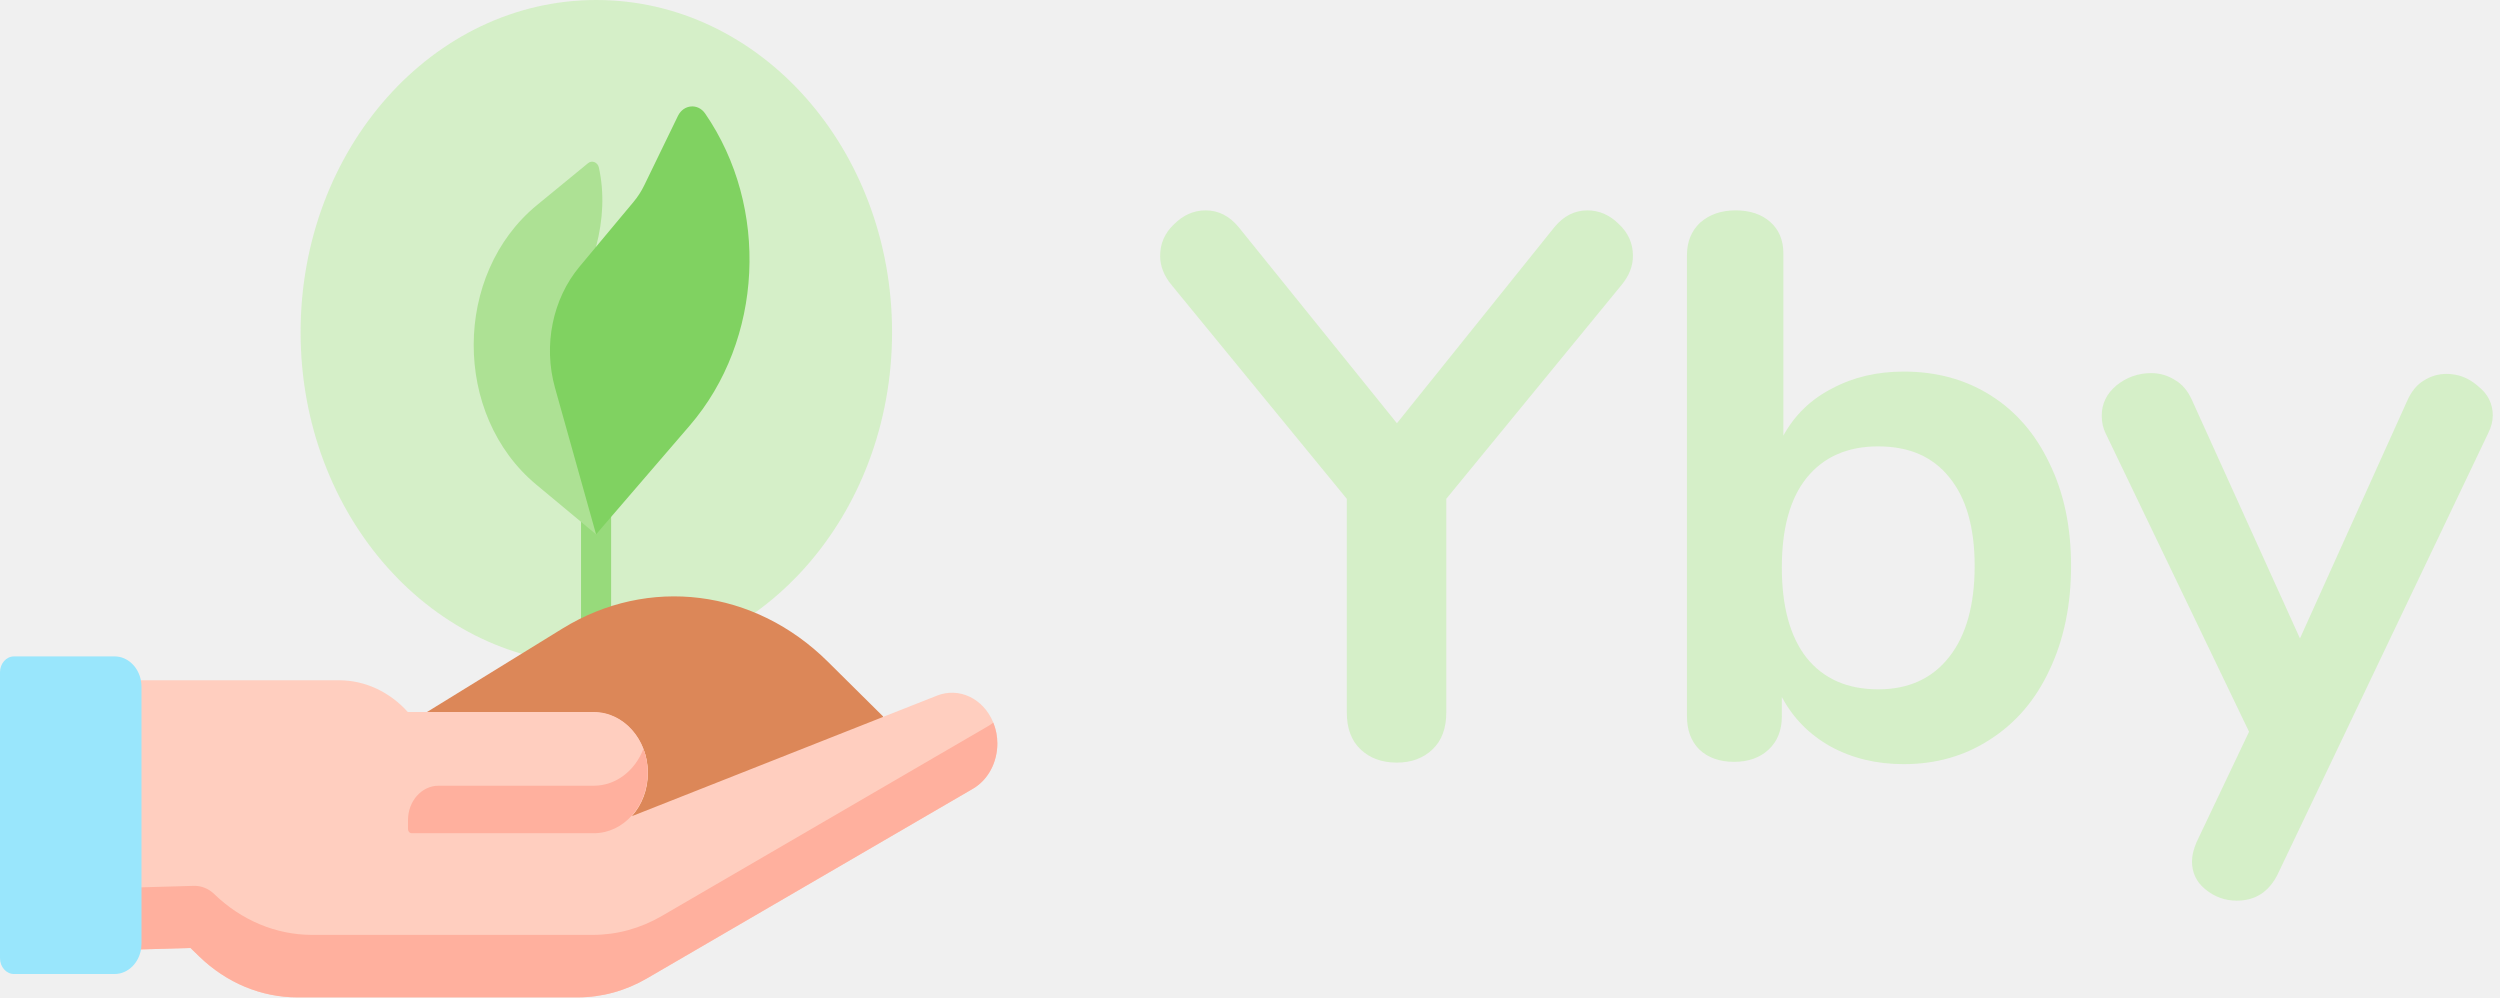
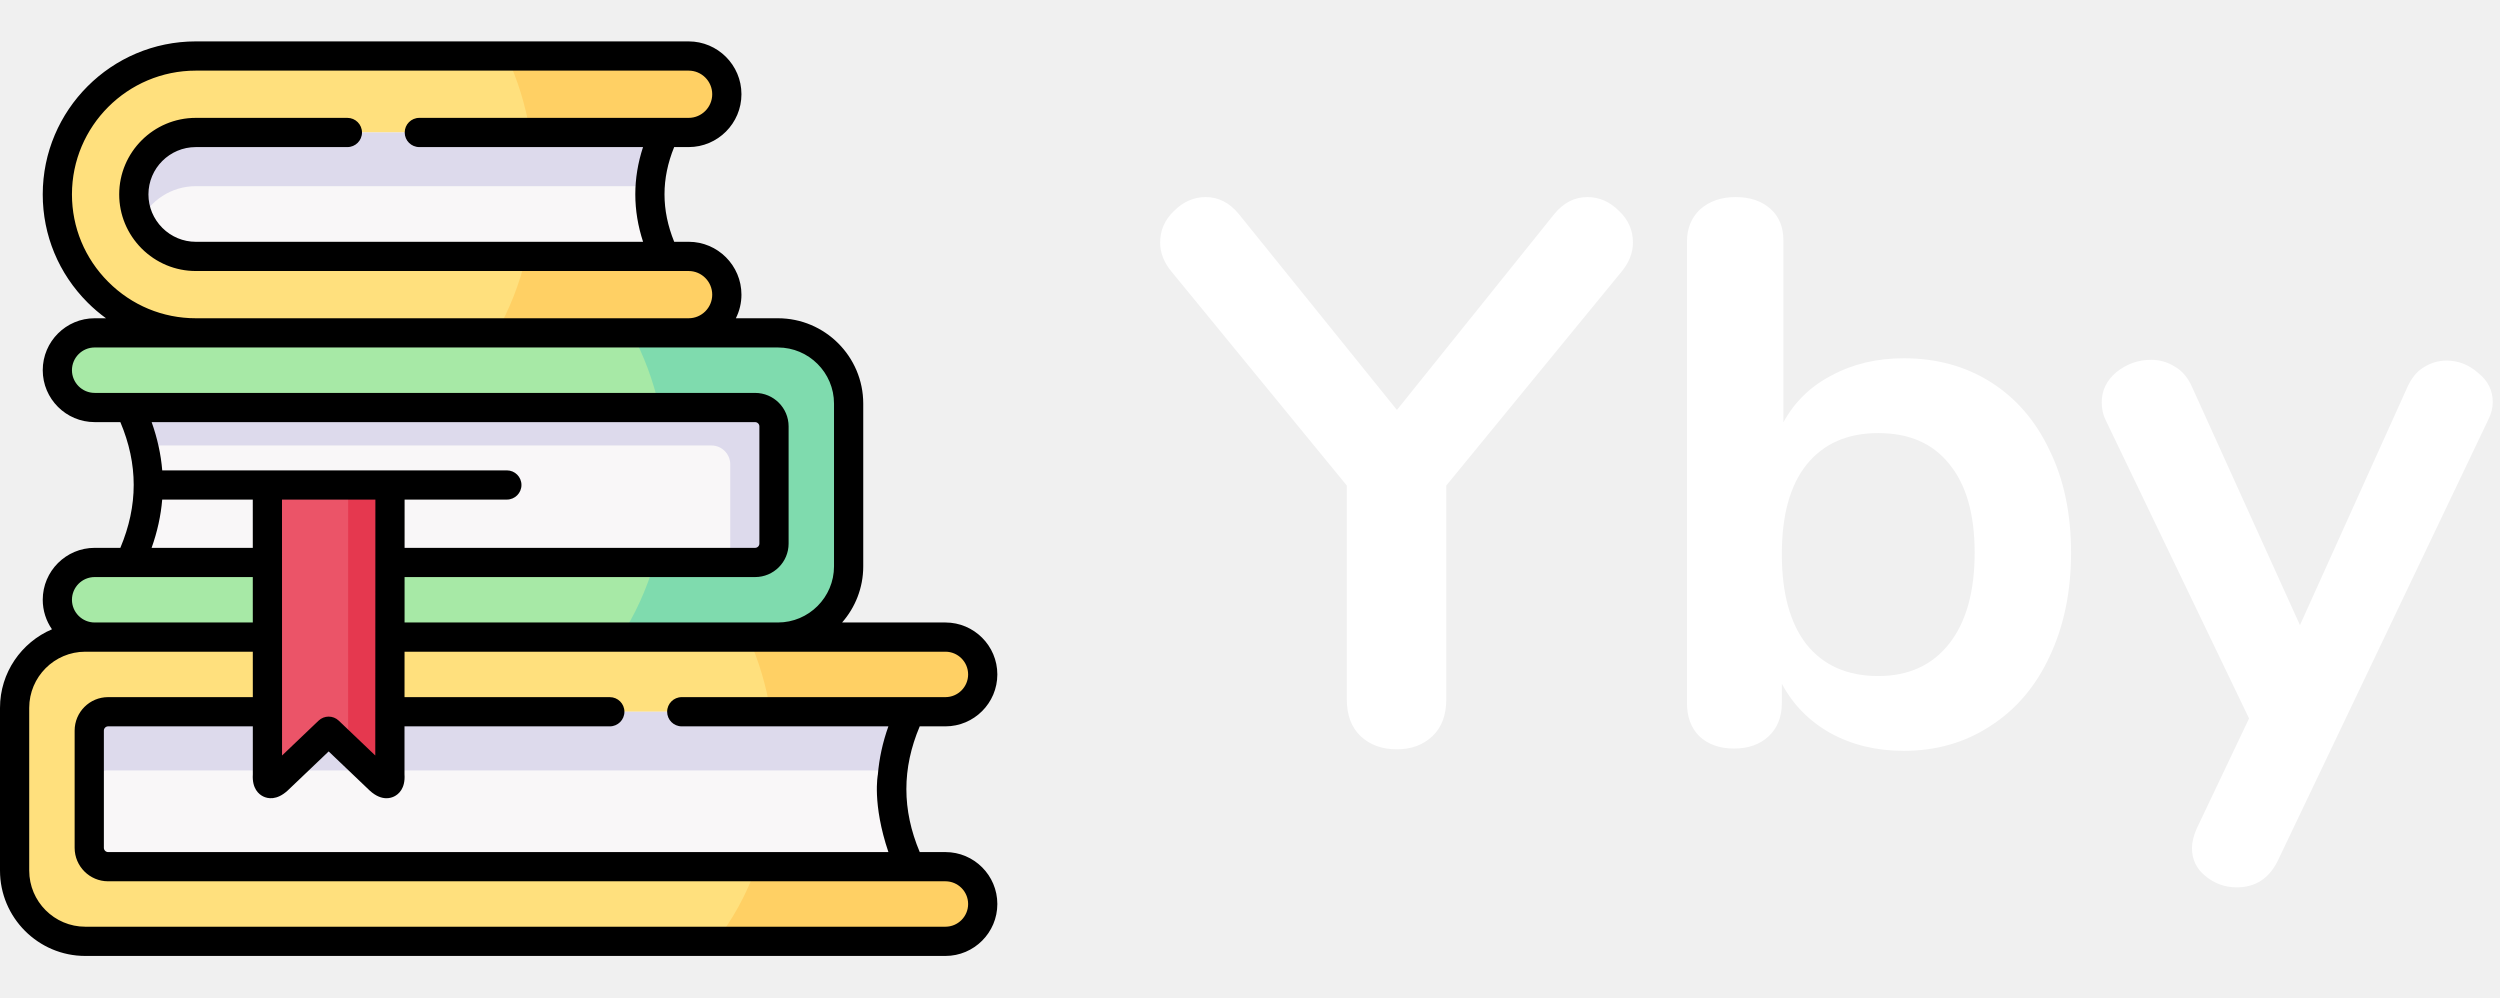
<svg xmlns="http://www.w3.org/2000/svg" width="188" height="75" viewBox="0 0 188 75" fill="none">
-   <path d="M44.844 49.969C57.127 49.969 67.083 38.783 67.083 24.985C67.083 11.186 57.127 0 44.844 0C32.562 0 22.605 11.186 22.605 24.985C22.605 38.783 32.562 49.969 44.844 49.969Z" fill="#D5EFC8" />
-   <path d="M44.825 50.821C44.2 50.821 43.693 50.252 43.693 49.55V35.281C43.693 34.578 44.2 34.009 44.825 34.009C45.45 34.009 45.956 34.578 45.956 35.281V49.55C45.956 50.252 45.45 50.821 44.825 50.821Z" fill="#97DA7B" />
-   <path d="M44.825 40.184L40.327 36.443C34.028 31.205 34.059 20.606 40.388 15.415L44.22 12.272C44.521 12.026 44.95 12.2 45.038 12.607C45.451 14.513 45.363 16.499 44.825 18.558L46.998 23.07L44.825 40.184Z" fill="#ADE194" />
-   <path d="M50.979 8.72L48.447 13.937C48.23 14.384 47.962 14.799 47.652 15.171L43.586 20.044C41.549 22.485 40.842 25.97 41.736 29.162L44.825 40.184L51.873 31.996C57.391 25.584 57.883 15.593 53.027 8.537C52.486 7.75 51.403 7.847 50.979 8.72Z" fill="#80D261" />
-   <path d="M32.112 53.542L42.302 47.264C48.754 43.29 56.73 44.286 62.248 49.754L66.405 53.874V58.615L35.622 69.29L32.112 58.85V53.542Z" fill="#DC8758" />
-   <path d="M74.685 54.314C73.948 52.524 72.121 51.656 70.465 52.31L47.517 61.377C47.523 61.37 47.527 61.365 47.533 61.358C48.268 60.535 48.722 59.394 48.722 58.134C48.722 56.541 47.995 55.139 46.892 54.324C46.254 53.851 45.487 53.576 44.665 53.576H33.87H30.697C29.318 52.027 27.447 51.156 25.496 51.156H6.712V71.505L14.324 71.288L14.989 71.932C17.035 73.912 19.647 75 22.348 75H43.454C45.258 75 47.037 74.513 48.639 73.581L73.161 59.314C74.326 58.636 75 57.302 75 55.916C75 55.378 74.899 54.832 74.685 54.314Z" fill="#FFCEBF" />
-   <path d="M32.98 62.659H44.65C46.891 62.659 48.707 60.618 48.707 58.101C48.707 55.583 46.891 53.542 44.65 53.542H30.682H29.856L30.682 62.659H32.98V62.659Z" fill="#FFCEBF" />
-   <path d="M44.65 59.086H32.98C31.711 59.086 30.682 60.242 30.682 61.668V62.353C30.682 62.522 30.804 62.659 30.954 62.659H32.98H44.65C46.891 62.659 48.707 60.618 48.707 58.101C48.707 57.467 48.592 56.863 48.384 56.314C47.765 57.944 46.327 59.086 44.65 59.086Z" fill="#FFB09E" />
-   <path d="M74.285 54.617L49.763 68.885C48.161 69.817 46.382 70.303 44.578 70.303H23.472C20.771 70.303 18.159 69.215 16.113 67.235C15.685 66.821 15.135 66.6 14.57 66.616L7.836 66.808V51.156H6.712V71.505L14.324 71.288L14.989 71.932C17.035 73.912 19.647 75 22.348 75H43.454C45.258 75 47.037 74.513 48.639 73.581L73.161 59.314C74.326 58.636 75 57.302 75 55.916C75 55.386 74.903 54.853 74.695 54.341C74.567 54.444 74.429 54.534 74.285 54.617Z" fill="#FFB09E" />
-   <path d="M10.64 51.642V70.966C10.64 71.076 10.632 71.183 10.619 71.288C10.48 72.395 9.633 73.247 8.609 73.247H1.059C0.474 73.247 0 72.715 0 72.058V50.55C0 49.893 0.474 49.361 1.059 49.361H8.609C9.582 49.361 10.395 50.129 10.593 51.156C10.623 51.312 10.64 51.475 10.64 51.642Z" fill="#99E6FC" />
-   <path d="M116.881 17.096C117.577 16.245 118.408 15.82 119.375 15.82C120.264 15.82 121.057 16.168 121.753 16.864C122.449 17.521 122.797 18.314 122.797 19.242C122.797 20.015 122.507 20.75 121.927 21.446L108.761 37.512V53.578C108.761 54.777 108.413 55.705 107.717 56.362C107.021 57.019 106.132 57.348 105.049 57.348C103.928 57.348 103.019 57.019 102.323 56.362C101.627 55.705 101.279 54.777 101.279 53.578V37.512L88.113 21.446C87.533 20.75 87.243 20.015 87.243 19.242C87.243 18.314 87.591 17.521 88.287 16.864C88.983 16.168 89.776 15.82 90.665 15.82C91.632 15.82 92.463 16.245 93.159 17.096L105.049 31.828L116.881 17.096ZM143.158 27.942C145.633 27.942 147.817 28.541 149.712 29.74C151.607 30.939 153.076 32.64 154.12 34.844C155.203 37.048 155.744 39.619 155.744 42.558C155.744 45.497 155.203 48.107 154.12 50.388C153.076 52.631 151.587 54.371 149.654 55.608C147.759 56.845 145.594 57.464 143.158 57.464C141.109 57.464 139.272 57.019 137.648 56.13C136.063 55.241 134.845 54.003 133.994 52.418V53.868C133.994 54.912 133.665 55.743 133.008 56.362C132.351 56.981 131.481 57.29 130.398 57.29C129.315 57.29 128.445 56.981 127.788 56.362C127.169 55.743 126.86 54.912 126.86 53.868V19.184C126.86 18.179 127.189 17.367 127.846 16.748C128.542 16.129 129.431 15.82 130.514 15.82C131.597 15.82 132.467 16.11 133.124 16.69C133.781 17.27 134.11 18.063 134.11 19.068V32.756C134.961 31.209 136.179 30.03 137.764 29.218C139.349 28.367 141.147 27.942 143.158 27.942ZM141.244 51.838C143.525 51.838 145.304 51.026 146.58 49.402C147.856 47.778 148.494 45.497 148.494 42.558C148.494 39.658 147.856 37.435 146.58 35.888C145.343 34.341 143.564 33.568 141.244 33.568C138.924 33.568 137.126 34.361 135.85 35.946C134.613 37.493 133.994 39.735 133.994 42.674C133.994 45.613 134.613 47.875 135.85 49.46C137.126 51.045 138.924 51.838 141.244 51.838ZM181.019 30.146C181.328 29.45 181.734 28.947 182.237 28.638C182.778 28.29 183.358 28.116 183.977 28.116C184.866 28.116 185.659 28.425 186.355 29.044C187.089 29.624 187.457 30.359 187.457 31.248C187.457 31.673 187.341 32.118 187.109 32.582L171.275 65.758C170.617 67.073 169.593 67.73 168.201 67.73C167.311 67.73 166.519 67.44 165.823 66.86C165.165 66.319 164.837 65.623 164.837 64.772C164.837 64.347 164.953 63.863 165.185 63.322L169.129 55.028L158.341 32.582C158.147 32.195 158.051 31.751 158.051 31.248C158.051 30.359 158.418 29.605 159.153 28.986C159.926 28.367 160.796 28.058 161.763 28.058C162.42 28.058 163.019 28.232 163.561 28.58C164.102 28.889 164.527 29.392 164.837 30.088L172.957 48.01L181.019 30.146Z" fill="#D5EFC8" />
+   <path d="M116.881 16.096C117.577 15.245 118.408 14.82 119.375 14.82C120.264 14.82 121.057 15.168 121.753 15.864C122.449 16.521 122.797 17.314 122.797 18.242C122.797 19.015 122.507 19.75 121.927 20.446L108.761 36.512V52.578C108.761 53.777 108.413 54.705 107.717 55.362C107.021 56.019 106.132 56.348 105.049 56.348C103.928 56.348 103.019 56.019 102.323 55.362C101.627 54.705 101.279 53.777 101.279 52.578V36.512L88.113 20.446C87.533 19.75 87.243 19.015 87.243 18.242C87.243 17.314 87.591 16.521 88.287 15.864C88.983 15.168 89.776 14.82 90.665 14.82C91.632 14.82 92.463 15.245 93.159 16.096L105.049 30.828L116.881 16.096ZM143.158 26.942C145.633 26.942 147.817 27.541 149.712 28.74C151.607 29.939 153.076 31.64 154.12 33.844C155.203 36.048 155.744 38.619 155.744 41.558C155.744 44.497 155.203 47.107 154.12 49.388C153.076 51.631 151.587 53.371 149.654 54.608C147.759 55.845 145.594 56.464 143.158 56.464C141.109 56.464 139.272 56.019 137.648 55.13C136.063 54.241 134.845 53.003 133.994 51.418V52.868C133.994 53.912 133.665 54.743 133.008 55.362C132.351 55.981 131.481 56.29 130.398 56.29C129.315 56.29 128.445 55.981 127.788 55.362C127.169 54.743 126.86 53.912 126.86 52.868V18.184C126.86 17.179 127.189 16.367 127.846 15.748C128.542 15.129 129.431 14.82 130.514 14.82C131.597 14.82 132.467 15.11 133.124 15.69C133.781 16.27 134.11 17.063 134.11 18.068V31.756C134.961 30.209 136.179 29.03 137.764 28.218C139.349 27.367 141.147 26.942 143.158 26.942ZM141.244 50.838C143.525 50.838 145.304 50.026 146.58 48.402C147.856 46.778 148.494 44.497 148.494 41.558C148.494 38.658 147.856 36.435 146.58 34.888C145.343 33.341 143.564 32.568 141.244 32.568C138.924 32.568 137.126 33.361 135.85 34.946C134.613 36.493 133.994 38.735 133.994 41.674C133.994 44.613 134.613 46.875 135.85 48.46C137.126 50.045 138.924 50.838 141.244 50.838ZM181.019 29.146C181.328 28.45 181.734 27.947 182.237 27.638C182.778 27.29 183.358 27.116 183.977 27.116C184.866 27.116 185.659 27.425 186.355 28.044C187.089 28.624 187.457 29.359 187.457 30.248C187.457 30.673 187.341 31.118 187.109 31.582L171.275 64.758C170.617 66.073 169.593 66.73 168.201 66.73C167.311 66.73 166.519 66.44 165.823 65.86C165.165 65.319 164.837 64.623 164.837 63.772C164.837 63.347 164.953 62.863 165.185 62.322L169.129 54.028L158.341 31.582C158.147 31.195 158.051 30.751 158.051 30.248C158.051 29.359 158.418 28.605 159.153 27.986C159.926 27.367 160.796 27.058 161.763 27.058C162.42 27.058 163.019 27.232 163.561 27.58C164.102 27.889 164.527 28.392 164.837 29.088L172.957 47.01L181.019 29.146Z" fill="white" />
+   <g clip-path="url(#clip0)">
+     <path fill-rule="evenodd" clip-rule="evenodd" d="M14.724 25.032L31.329 27.037L51.785 25.032C53.37 25.032 54.658 23.739 54.658 22.159C54.658 20.574 53.37 19.281 51.785 19.281H49.979L27.858 14.62L49.979 9.963H51.785C53.37 9.963 54.658 8.67 54.658 7.085C54.658 5.5 53.37 4.212 51.785 4.212H14.724C8.987 4.212 4.312 8.887 4.312 14.62C4.312 17.386 5.41 20.02 7.367 21.977C9.324 23.934 11.957 25.032 14.724 25.032V25.032Z" fill="#FFE07D" />
+     <path fill-rule="evenodd" clip-rule="evenodd" d="M14.724 19.281H49.979C48.501 16.156 48.51 13.048 49.979 9.963H14.724C12.161 9.963 10.063 12.061 10.063 14.62C10.063 15.864 10.554 17.032 11.431 17.913C12.312 18.79 13.48 19.281 14.724 19.281V19.281Z" fill="#F9F7F8" />
+     <path fill-rule="evenodd" clip-rule="evenodd" d="M49.979 9.963H14.724C12.161 9.963 10.063 12.061 10.063 14.62C10.063 15.332 10.227 16.018 10.528 16.643C11.285 15.084 12.883 14 14.724 14L48.89 14.004C48.974 12.65 49.342 11.304 49.979 9.963Z" fill="#DDDAEC" />
+     <path fill-rule="evenodd" clip-rule="evenodd" d="M51.785 4.212H38.098C38.921 5.974 39.523 7.908 39.868 9.963H49.979H51.785C53.37 9.963 54.658 8.67 54.658 7.085C54.658 5.5 53.37 4.212 51.785 4.212V4.212Z" fill="#FFD064" />
+     <path fill-rule="evenodd" clip-rule="evenodd" d="M33.339 50.717L58.496 47.91C61.422 47.91 63.817 45.515 63.817 42.589V36.471V30.353C63.817 27.427 61.422 25.032 58.496 25.032H51.785H14.724H7.119C5.574 25.032 4.312 26.293 4.312 27.838C4.312 29.383 5.574 30.645 7.119 30.645H9.762L58.204 36.471L9.762 42.297H7.119C5.574 42.297 4.312 43.558 4.312 45.103C4.312 46.648 5.574 47.91 7.119 47.91L33.339 50.717Z" fill="#A7E9A6" />
+     <path fill-rule="evenodd" clip-rule="evenodd" d="M9.762 42.297H56.788C57.567 42.297 58.204 41.659 58.204 40.88V32.062C58.204 31.282 57.566 30.645 56.788 30.645H9.762C10.687 32.584 11.152 34.523 11.148 36.471C11.148 38.405 10.687 40.349 9.762 42.297V42.297Z" fill="#F9F7F8" />
+     <path fill-rule="evenodd" clip-rule="evenodd" d="M56.788 30.645H9.762C10.218 31.597 10.559 32.549 10.789 33.5H53.503C54.278 33.5 54.915 34.138 54.915 34.917V42.297H56.788C57.567 42.297 58.204 41.659 58.204 40.88V32.062C58.204 31.282 57.567 30.645 56.788 30.645Z" fill="#DDDAEC" />
+     <path fill-rule="evenodd" clip-rule="evenodd" d="M49.979 19.281H39.563C39.072 21.362 38.301 23.296 37.31 25.032H51.785C53.37 25.032 54.658 23.739 54.658 22.159C54.658 20.574 53.37 19.281 51.785 19.281H49.979Z" fill="#FFD064" />
+     <path fill-rule="evenodd" clip-rule="evenodd" d="M58.496 25.032H51.785H47.5C48.421 26.736 49.129 28.626 49.581 30.645H56.787C57.566 30.645 58.204 31.282 58.204 32.062V40.88C58.204 41.659 57.566 42.297 56.787 42.297H54.915H49.218C48.62 44.342 47.752 46.237 46.659 47.91H58.496C61.422 47.91 63.817 45.515 63.817 42.589V36.471V30.353C63.817 27.427 61.422 25.032 58.496 25.032V25.032Z" fill="#7FDBAE" />
+     <path fill-rule="evenodd" clip-rule="evenodd" d="M7.119 47.91H6.415C3.489 47.91 1.099 50.305 1.099 53.231V59.349V65.467C1.099 68.393 3.494 70.788 6.415 70.788H71.095C72.263 70.788 73.273 70.062 73.693 69.04C73.826 68.712 73.901 68.353 73.901 67.981C73.901 67.605 73.826 67.247 73.693 66.919C73.273 65.896 72.263 65.175 71.095 65.175H68.452L6.712 59.863L68.452 53.523H71.095C72.263 53.523 73.273 52.802 73.693 51.779C73.826 51.452 73.901 51.093 73.901 50.717C73.901 50.345 73.826 49.986 73.693 49.659C73.273 48.636 72.263 47.91 71.095 47.91C49.771 47.91 28.443 47.91 7.119 47.91V47.91Z" fill="#FFE07D" />
+     <path fill-rule="evenodd" clip-rule="evenodd" d="M68.452 65.175H56.889C56.137 67.26 55.092 69.155 53.822 70.788H71.095C72.263 70.788 73.273 70.062 73.693 69.039C73.826 68.712 73.901 68.353 73.901 67.981C73.901 67.605 73.826 67.246 73.693 66.919C73.273 65.896 72.263 65.175 71.095 65.175H68.452Z" fill="#FFD064" />
+     <path fill-rule="evenodd" clip-rule="evenodd" d="M71.095 47.91H58.496H56.265C57.044 49.641 57.62 51.527 57.938 53.523H68.452H71.095C72.263 53.523 73.273 52.802 73.693 51.779C73.826 51.452 73.901 51.093 73.901 50.717C73.901 50.345 73.826 49.986 73.693 49.658C73.273 48.636 72.263 47.91 71.095 47.91Z" fill="#FFD064" />
+     <path fill-rule="evenodd" clip-rule="evenodd" d="M67.066 59.349C67.062 57.401 67.527 55.458 68.452 53.523C35.973 53.523 28.921 53.523 8.128 53.523C7.349 53.523 6.712 54.161 6.712 54.94V63.758C6.712 64.537 7.349 65.175 8.128 65.175H68.452C67.527 63.227 67.066 61.283 67.066 59.349V59.349Z" fill="#F9F7F8" />
+     <path fill-rule="evenodd" clip-rule="evenodd" d="M20.112 53.523H8.128C7.349 53.523 6.712 54.161 6.712 54.94V59.349C6.712 58.57 7.349 57.932 8.128 57.932H20.112H21.63H27.805H29.319H67.146C67.314 56.463 67.753 54.993 68.452 53.523H29.324H20.112Z" fill="#DDDAEC" />
+     <path fill-rule="evenodd" clip-rule="evenodd" d="M20.112 58.269C20.058 58.942 20.32 59.158 20.886 58.641L24.715 54.989L28.545 58.641C29.111 59.159 29.377 58.942 29.319 58.269C29.324 51.004 29.324 43.735 29.328 36.471H20.107C20.107 43.735 20.112 51.004 20.112 58.269V58.269Z" fill="#EB5468" />
+     <path fill-rule="evenodd" clip-rule="evenodd" d="M29.328 36.471H26.181C26.177 43.107 26.177 49.743 26.177 56.379L27.805 57.932L28.545 58.641C29.111 59.159 29.377 58.942 29.32 58.269V57.932C29.324 50.779 29.324 43.625 29.328 36.471V36.471Z" fill="#E5384F" />
+     <path d="M71.095 64.076H69.164C67.825 60.894 67.824 57.788 69.163 54.622H71.095C73.248 54.622 75 52.87 75 50.716C75 48.563 73.248 46.811 71.095 46.811H63.326C64.315 45.681 64.916 44.205 64.916 42.589V30.353C64.916 26.813 62.036 23.933 58.496 23.933H55.337C55.605 23.399 55.757 22.796 55.757 22.159C55.757 19.966 53.975 18.182 51.785 18.182H50.699C49.729 15.785 49.728 13.443 50.697 11.061H51.785C53.975 11.061 55.757 9.277 55.757 7.085C55.757 4.895 53.975 3.113 51.785 3.113H14.724C8.377 3.113 3.214 8.275 3.214 14.62C3.214 17.688 4.413 20.576 6.59 22.754C7.023 23.187 7.485 23.579 7.97 23.933H7.119C4.966 23.933 3.214 25.685 3.214 27.838C3.214 29.991 4.966 31.743 7.119 31.743H9.051C10.39 34.91 10.389 38.015 9.05 41.198H7.119C4.966 41.198 3.214 42.949 3.214 45.103C3.214 45.927 3.471 46.691 3.908 47.322C1.613 48.301 0 50.581 0 53.231V65.467C0 69.007 2.878 71.887 6.415 71.887H71.095C73.248 71.887 75 70.135 75 67.981C75 65.828 73.248 64.076 71.095 64.076V64.076ZM71.095 49.008C72.037 49.008 72.803 49.775 72.803 50.716C72.803 51.658 72.037 52.424 71.095 52.424H51.267C50.66 52.424 50.169 52.916 50.169 53.523C50.169 54.13 50.66 54.622 51.267 54.622H66.806C66.377 55.828 66.114 57.038 66.015 58.25C66.015 58.25 65.576 60.425 66.808 64.076H8.128C7.956 64.076 7.811 63.931 7.811 63.758V54.94C7.811 54.767 7.956 54.622 8.128 54.622H19.012L19.013 58.23C18.944 59.31 19.471 59.736 19.795 59.894C20.123 60.055 20.798 60.21 21.628 59.452C21.633 59.446 21.639 59.441 21.645 59.436L24.716 56.507L27.787 59.436C27.792 59.441 27.798 59.447 27.803 59.452C28.289 59.896 28.722 60.027 29.063 60.027C29.307 60.027 29.504 59.96 29.642 59.892C29.966 59.733 30.493 59.305 30.418 58.227L30.419 54.622H45.858C46.465 54.622 46.956 54.13 46.956 53.523C46.956 52.916 46.465 52.425 45.858 52.425H30.42L30.422 49.009H71.095V49.008ZM12.2 35.372C12.101 34.16 11.833 32.95 11.404 31.744H56.788C56.96 31.744 57.106 31.889 57.106 32.062V40.88C57.106 41.052 56.96 41.198 56.788 41.198H30.425L30.426 37.569H38.115C38.722 37.569 39.214 37.077 39.214 36.471C39.214 35.864 38.722 35.372 38.115 35.372H12.2V35.372ZM19.01 41.198H11.401C11.83 39.99 12.098 38.78 12.198 37.569H19.009L19.01 41.198ZM28.229 37.569L28.221 56.814L25.474 54.193C25.049 53.788 24.382 53.788 23.957 54.193L21.21 56.814L21.206 37.569H28.229V37.569ZM5.411 14.62C5.411 9.487 9.589 5.311 14.724 5.311H51.785C52.764 5.311 53.559 6.107 53.559 7.085C53.559 8.066 52.764 8.864 51.785 8.864H31.533C30.926 8.864 30.434 9.356 30.434 9.963C30.434 10.569 30.926 11.061 31.533 11.061H48.356C47.581 13.425 47.581 15.809 48.359 18.183H14.724C13.78 18.183 12.885 17.81 12.21 17.138C11.534 16.459 11.162 15.565 11.162 14.62C11.162 12.657 12.76 11.061 14.724 11.061H26.123C26.73 11.061 27.222 10.569 27.222 9.963C27.222 9.356 26.73 8.864 26.123 8.864H14.724C11.548 8.864 8.964 11.446 8.964 14.62C8.964 16.149 9.564 17.594 10.656 18.692C11.75 19.78 13.195 20.38 14.724 20.38H51.785C52.764 20.38 53.559 21.178 53.559 22.159C53.559 23.137 52.764 23.933 51.785 23.933H14.724C12.243 23.933 9.906 22.963 8.144 21.2C6.382 19.438 5.411 17.101 5.411 14.62V14.62ZM7.119 29.546C6.177 29.546 5.411 28.78 5.411 27.838C5.411 26.897 6.177 26.13 7.119 26.13H58.496C60.824 26.13 62.718 28.024 62.718 30.353V42.589C62.718 44.917 60.824 46.811 58.496 46.811H30.423L30.424 43.395H56.788C58.174 43.395 59.303 42.267 59.303 40.88V32.062C59.303 30.675 58.174 29.547 56.788 29.547H7.119V29.546ZM7.119 43.395H19.01L19.011 46.811H7.119C6.177 46.811 5.411 46.045 5.411 45.103C5.411 44.161 6.177 43.395 7.119 43.395V43.395ZM71.095 69.689H6.415C4.089 69.689 2.197 67.795 2.197 65.467V53.231C2.197 50.903 4.089 49.008 6.415 49.008H19.011L19.012 52.424H8.128C6.742 52.424 5.613 53.553 5.613 54.94V63.758C5.613 65.145 6.742 66.273 8.128 66.273H71.095C72.037 66.273 72.803 67.04 72.803 67.981C72.803 68.923 72.037 69.689 71.095 69.689Z" fill="black" />
+   </g>
+   <defs>
+     <clipPath id="clip0">
+       <rect width="75" height="75" fill="white" />
+     </clipPath>
+   </defs>
</svg>
